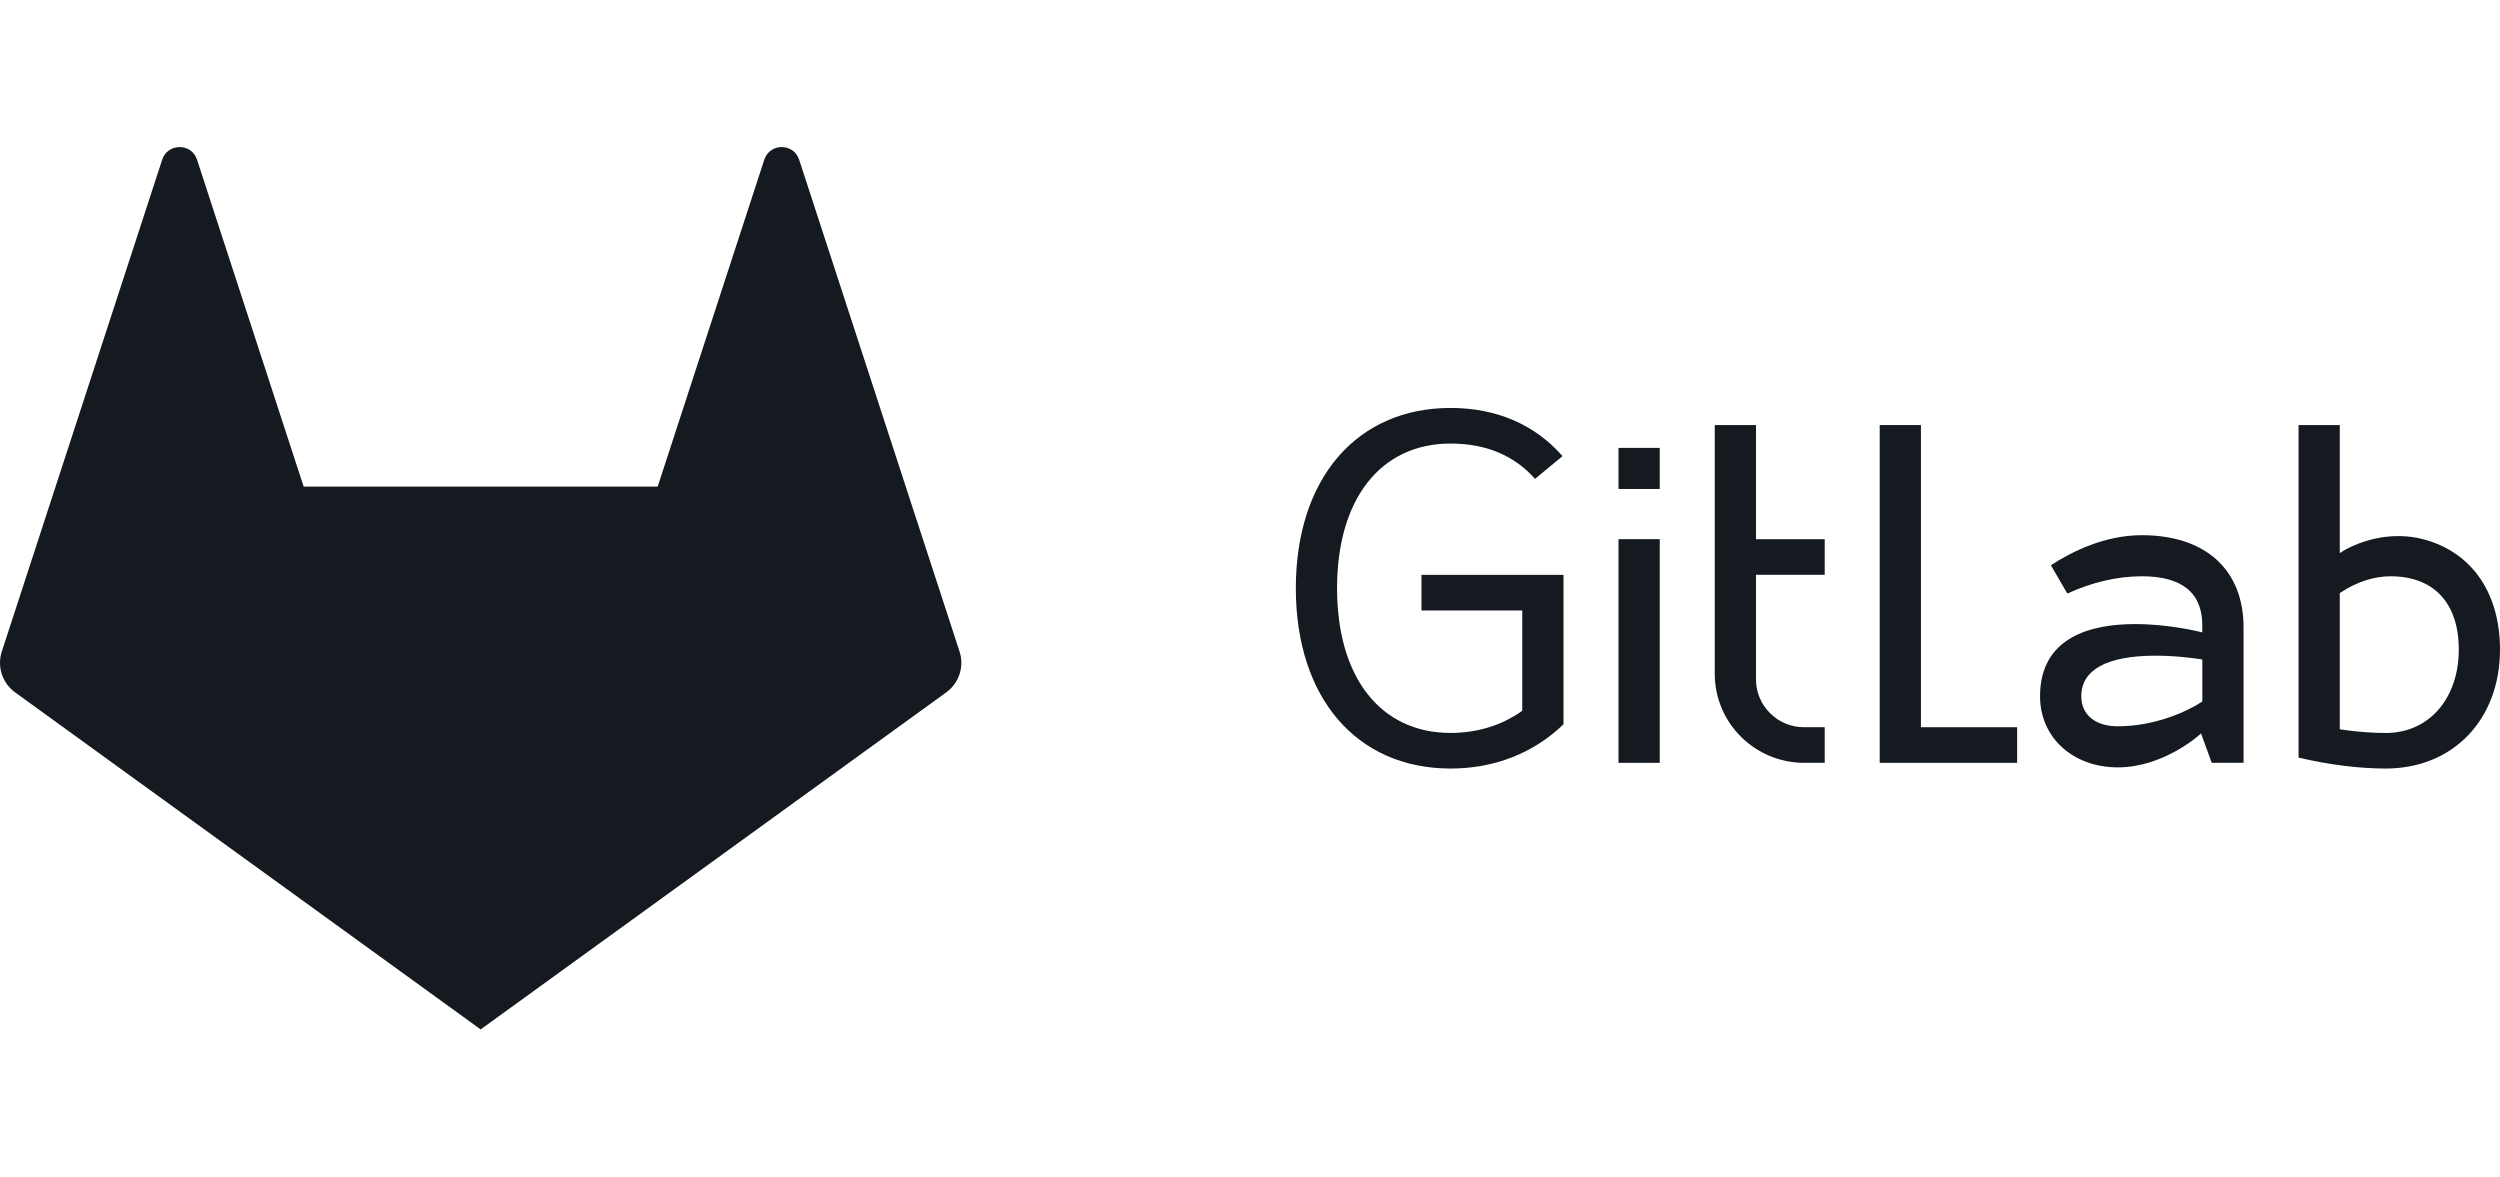
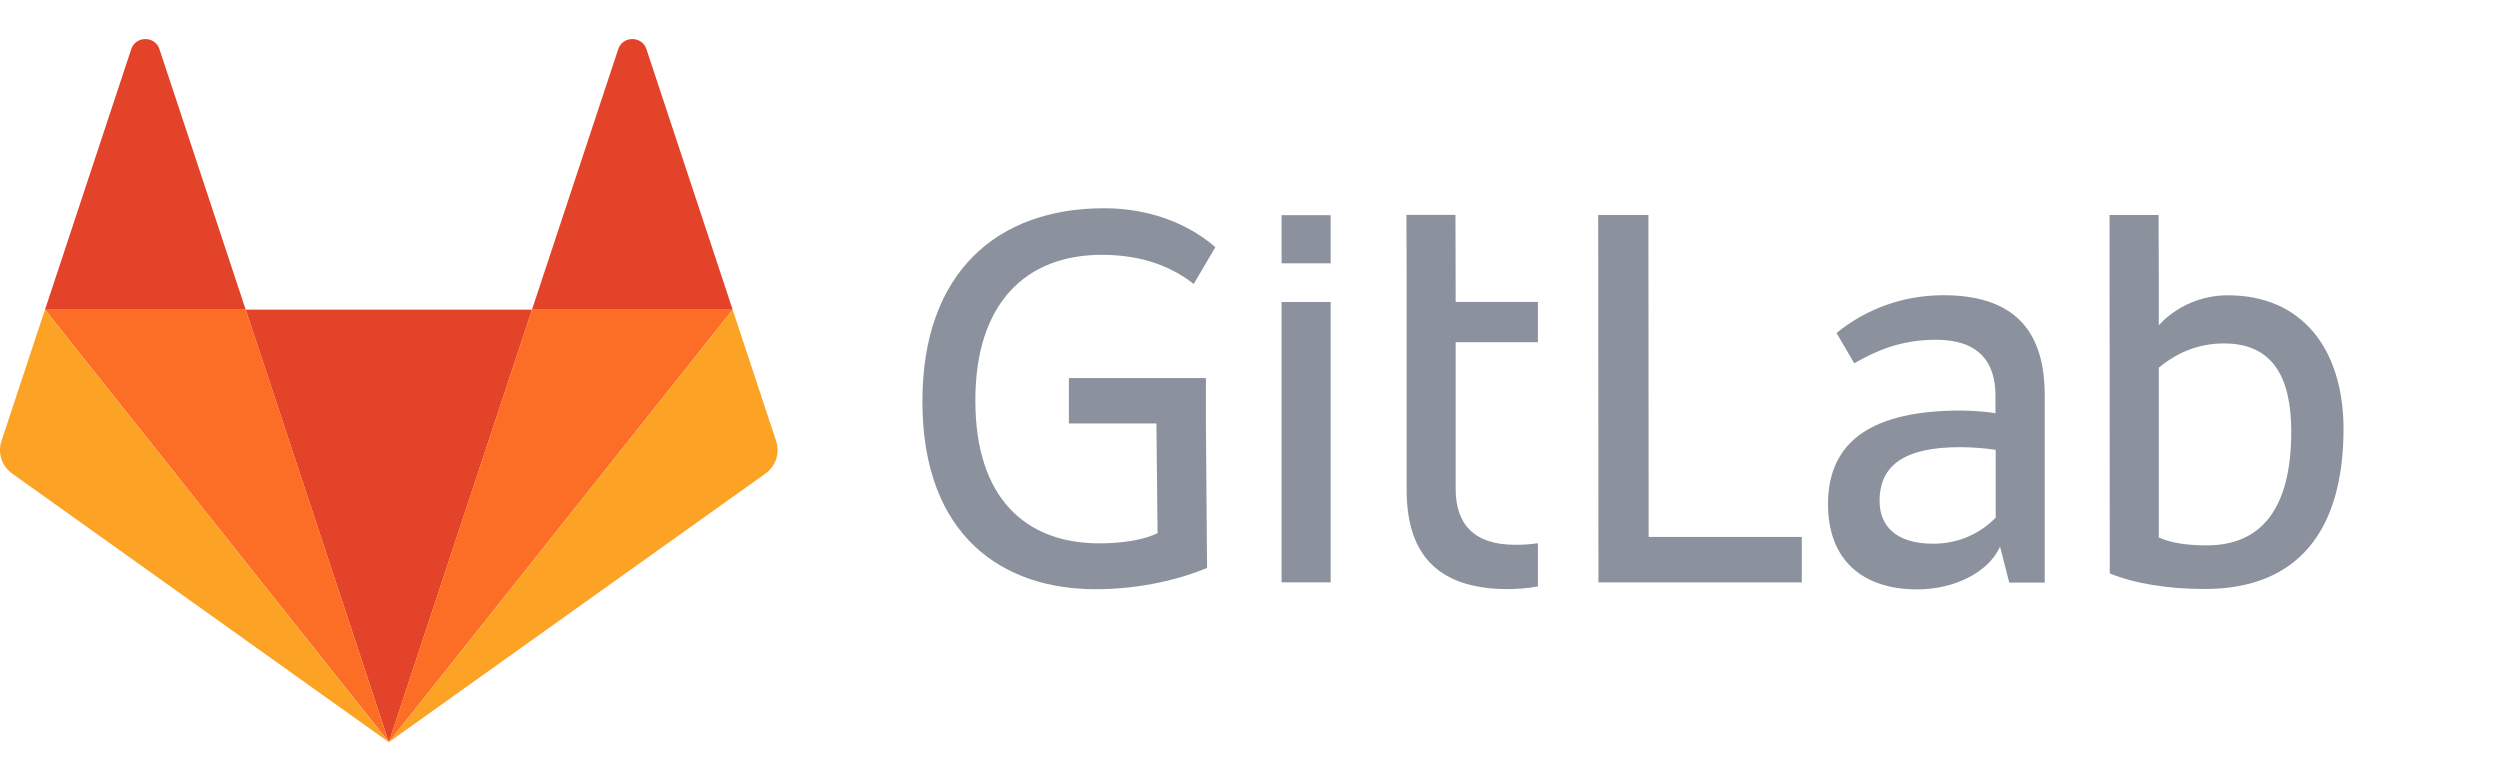
- <svg xmlns="http://www.w3.org/2000/svg" width="102" height="48" viewBox="0 0 102 48" fill="none">
-   <path d="M26.833 19.854H12.389L8.039 6.515C7.816 5.828 6.841 5.829 6.617 6.515L0.073 26.584C-0.024 26.883 -0.024 27.205 0.073 27.504C0.171 27.804 0.361 28.064 0.616 28.249L19.611 42L38.606 28.249C38.862 28.064 39.052 27.804 39.15 27.504C39.247 27.205 39.247 26.883 39.15 26.584L32.605 6.515C32.381 5.829 31.407 5.828 31.183 6.515L26.833 19.854Z" fill="#141A1F" />
-   <path d="M54.552 24C54.552 20.359 56.327 18.097 59.185 18.097C60.625 18.097 61.784 18.582 62.63 19.538L63.751 18.61C62.629 17.323 61.052 16.644 59.185 16.644C55.349 16.644 52.87 19.532 52.87 24C52.87 28.469 55.349 31.356 59.185 31.356C60.972 31.356 62.564 30.732 63.791 29.551V23.455H57.996V24.907H62.108V28.998L62.069 29.026C61.256 29.6 60.258 29.904 59.185 29.904C56.327 29.904 54.552 27.642 54.552 24Z" fill="#141A1F" />
-   <path fill-rule="evenodd" clip-rule="evenodd" d="M90.238 31.123H91.537V25.6C91.537 23.243 89.985 21.836 87.385 21.836C85.89 21.836 84.554 22.491 83.675 23.061L84.348 24.218C85.345 23.756 86.393 23.512 87.385 23.512C89.023 23.512 89.853 24.184 89.853 25.509V25.804L89.737 25.774C89.725 25.771 88.49 25.462 87.112 25.462C85.343 25.462 83.234 25.973 83.234 28.407C83.234 30.089 84.57 31.309 86.411 31.309C88.235 31.309 89.684 30.028 89.698 30.015L89.802 29.922L90.238 31.123ZM84.916 28.407C84.916 27.324 85.965 26.752 87.949 26.752C88.919 26.752 89.768 26.894 89.777 26.896L89.855 26.909V28.619L89.813 28.646C89.264 29.013 87.931 29.633 86.411 29.633C85.489 29.633 84.916 29.164 84.916 28.407Z" fill="#141A1F" />
-   <path d="M82.299 31.123V29.671H78.374V17.342H76.692V31.123H82.299Z" fill="#141A1F" />
-   <path fill-rule="evenodd" clip-rule="evenodd" d="M93.781 30.911C95.051 31.206 96.249 31.356 97.341 31.356C100.084 31.356 102 29.36 102 26.503C102 24.08 100.734 22.375 98.614 21.943C98.364 21.896 98.106 21.872 97.849 21.872C96.563 21.872 95.629 22.462 95.608 22.475L95.463 22.569V17.342H93.781V30.911ZM95.505 24.171C96.16 23.74 96.86 23.512 97.528 23.512C99.301 23.512 100.318 24.602 100.318 26.503C100.318 28.506 99.094 29.906 97.341 29.906C96.78 29.906 96.175 29.859 95.543 29.767L95.463 29.755V24.199L95.505 24.171Z" fill="#141A1F" />
-   <path d="M74.448 23.451V21.998H71.644V17.342H69.962V27.492C69.962 29.494 71.597 31.123 73.607 31.123H74.448V29.671H73.607C73.349 29.671 73.093 29.621 72.855 29.523C72.617 29.424 72.401 29.28 72.219 29.098C71.848 28.729 71.644 28.238 71.644 27.715V23.451H74.448Z" fill="#141A1F" />
-   <path d="M67.717 18.274H66.035V19.95H67.717V18.274Z" fill="#141A1F" />
-   <path d="M67.717 21.998H66.035V31.123H67.717V21.998Z" fill="#141A1F" />
+ <svg xmlns="http://www.w3.org/2000/svg" width="128" height="40" viewBox="0 0 128 40" fill="none">
+   <path d="M84.399 11.007H81.828L81.84 29.819H92.252V27.492H84.411L84.399 11.007Z" fill="#8C929D" />
+   <path d="M102.167 26.518C101.518 27.178 100.445 27.838 98.983 27.838C97.025 27.838 96.235 26.889 96.235 25.65C96.235 23.786 97.556 22.895 100.363 22.895C100.893 22.895 101.742 22.953 102.179 23.034V26.518H102.167ZM99.502 15.115C97.426 15.115 95.516 15.833 94.03 17.049L94.938 18.6C95.988 17.998 97.273 17.396 99.124 17.396C101.235 17.396 102.167 18.461 102.167 20.244V21.158C101.754 21.077 100.905 21.02 100.386 21.02C95.882 21.02 93.594 22.571 93.594 25.812C93.594 28.718 95.41 30.177 98.157 30.177C100.009 30.177 101.789 29.343 102.403 27.989L102.874 29.83H104.69V20.198C104.678 17.153 103.334 15.115 99.502 15.115Z" fill="#8C929D" />
+   <path d="M112.984 27.923C112.017 27.923 111.168 27.807 110.531 27.518V19.726V18.823C111.404 18.105 112.489 17.584 113.869 17.584C116.357 17.584 117.312 19.309 117.312 22.099C117.312 26.059 115.767 27.923 112.984 27.923ZM114.069 15.119C111.77 15.119 110.531 16.658 110.531 16.658V14.227L110.52 11.009H109.364H108.008L108.02 29.358C109.281 29.879 111.003 30.157 112.878 30.157C117.678 30.157 119.989 27.147 119.989 21.949C119.977 17.839 117.843 15.119 114.069 15.119Z" fill="#8C929D" />
+   <path d="M56.413 13.047C58.689 13.047 60.163 13.788 61.118 14.54L62.226 12.653C60.729 11.357 58.7 10.662 56.531 10.662C51.059 10.662 47.227 13.938 47.227 20.549C47.227 27.472 51.366 30.169 56.094 30.169C58.465 30.169 60.481 29.625 61.802 29.081L61.743 21.683V20.815V19.356H54.727V21.683H59.208L59.267 27.298C58.677 27.588 57.663 27.819 56.283 27.819C52.486 27.819 49.939 25.469 49.939 20.526C49.927 15.49 52.557 13.047 56.413 13.047Z" fill="#8C929D" />
+   <path d="M74.52 11.002H72.008L72.02 14.162V15.459V16.212V17.531V25.056V25.08C72.02 28.124 73.364 30.162 77.196 30.162C77.727 30.162 78.246 30.116 78.741 30.023V27.812C78.376 27.87 77.987 27.893 77.574 27.893C75.463 27.893 74.531 26.828 74.531 25.045V17.52H78.741V15.459H74.531L74.52 11.002Z" fill="#8C929D" />
+   <path d="M65.617 29.817H68.129V15.462H65.617V29.817Z" fill="#8C929D" />
+   <path d="M65.617 13.482H68.129V11.016H65.617V13.482Z" fill="#8C929D" />
+   <path fill-rule="evenodd" clip-rule="evenodd" d="M19.909 38L27.24 15.854H12.578L19.909 38Z" fill="#E24329" />
+   <path fill-rule="evenodd" clip-rule="evenodd" d="M19.91 38L12.579 15.854H2.305L19.91 38Z" fill="#FC6D26" />
+   <path fill-rule="evenodd" clip-rule="evenodd" d="M2.302 15.854L0.074 22.584C-0.025 22.883 -0.025 23.205 0.074 23.504C0.173 23.804 0.366 24.064 0.626 24.249L19.907 38L2.302 15.854Z" fill="#FCA326" />
+   <path fill-rule="evenodd" clip-rule="evenodd" d="M2.305 15.854H12.579L8.163 2.515C7.936 1.828 6.947 1.829 6.72 2.515L2.305 15.854Z" fill="#E24329" />
+   <path fill-rule="evenodd" clip-rule="evenodd" d="M19.906 38L27.237 15.854H37.511L19.906 38Z" fill="#FC6D26" />
+   <path fill-rule="evenodd" clip-rule="evenodd" d="M37.511 15.854L39.739 22.584C39.838 22.883 39.838 23.205 39.739 23.504C39.64 23.804 39.447 24.064 39.188 24.249L19.906 38L37.511 15.854Z" fill="#FCA326" />
+   <path fill-rule="evenodd" clip-rule="evenodd" d="M37.512 15.854H27.238L31.654 2.515C31.881 1.828 32.87 1.829 33.097 2.515L37.512 15.854Z" fill="#E24329" />
</svg>
